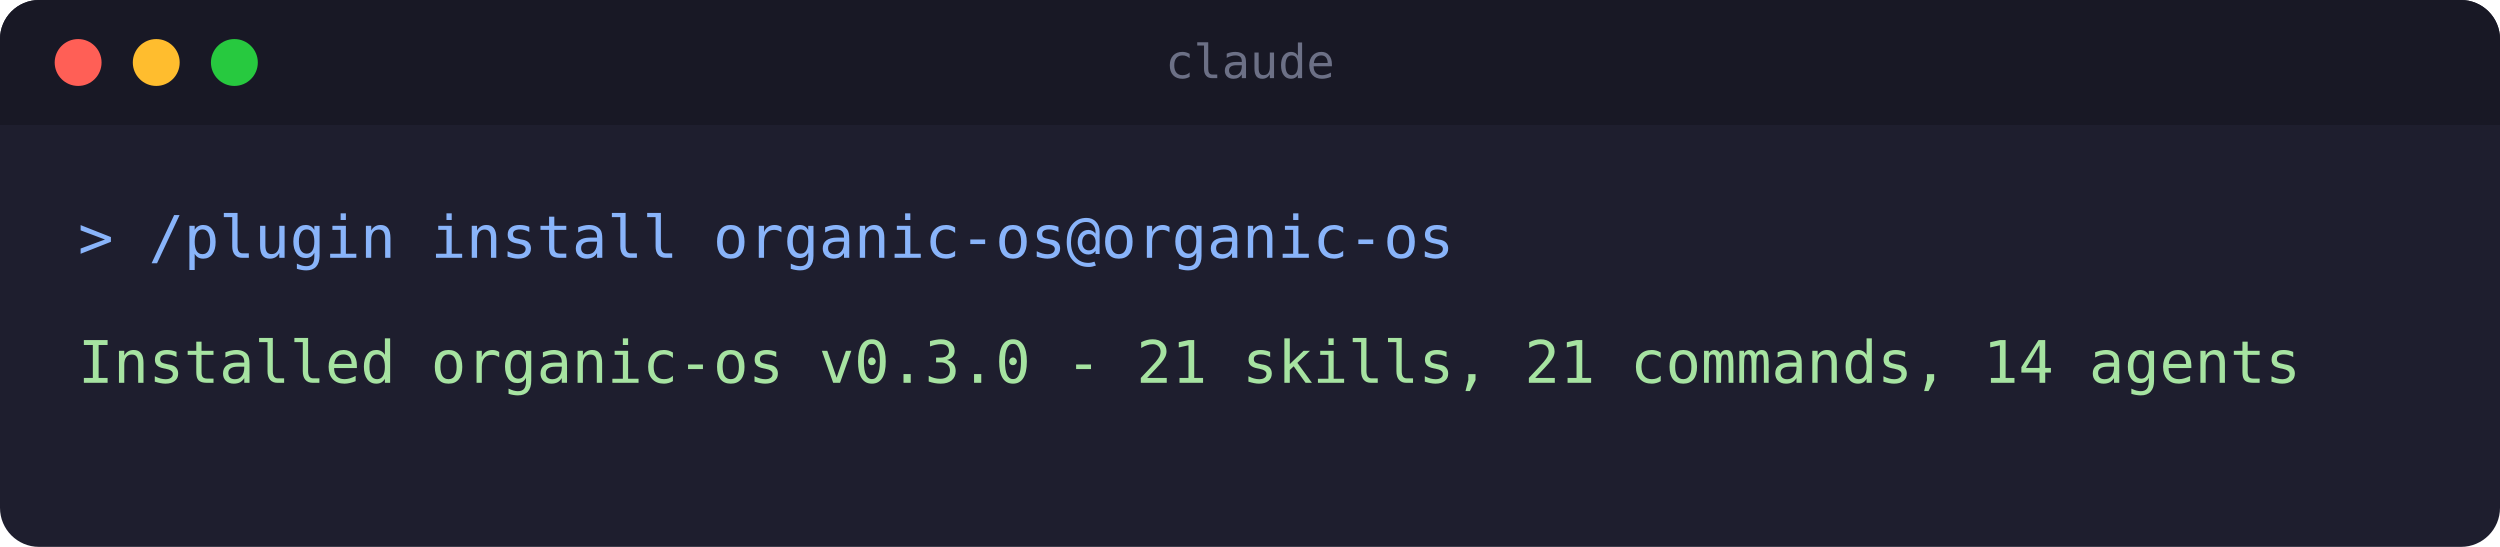
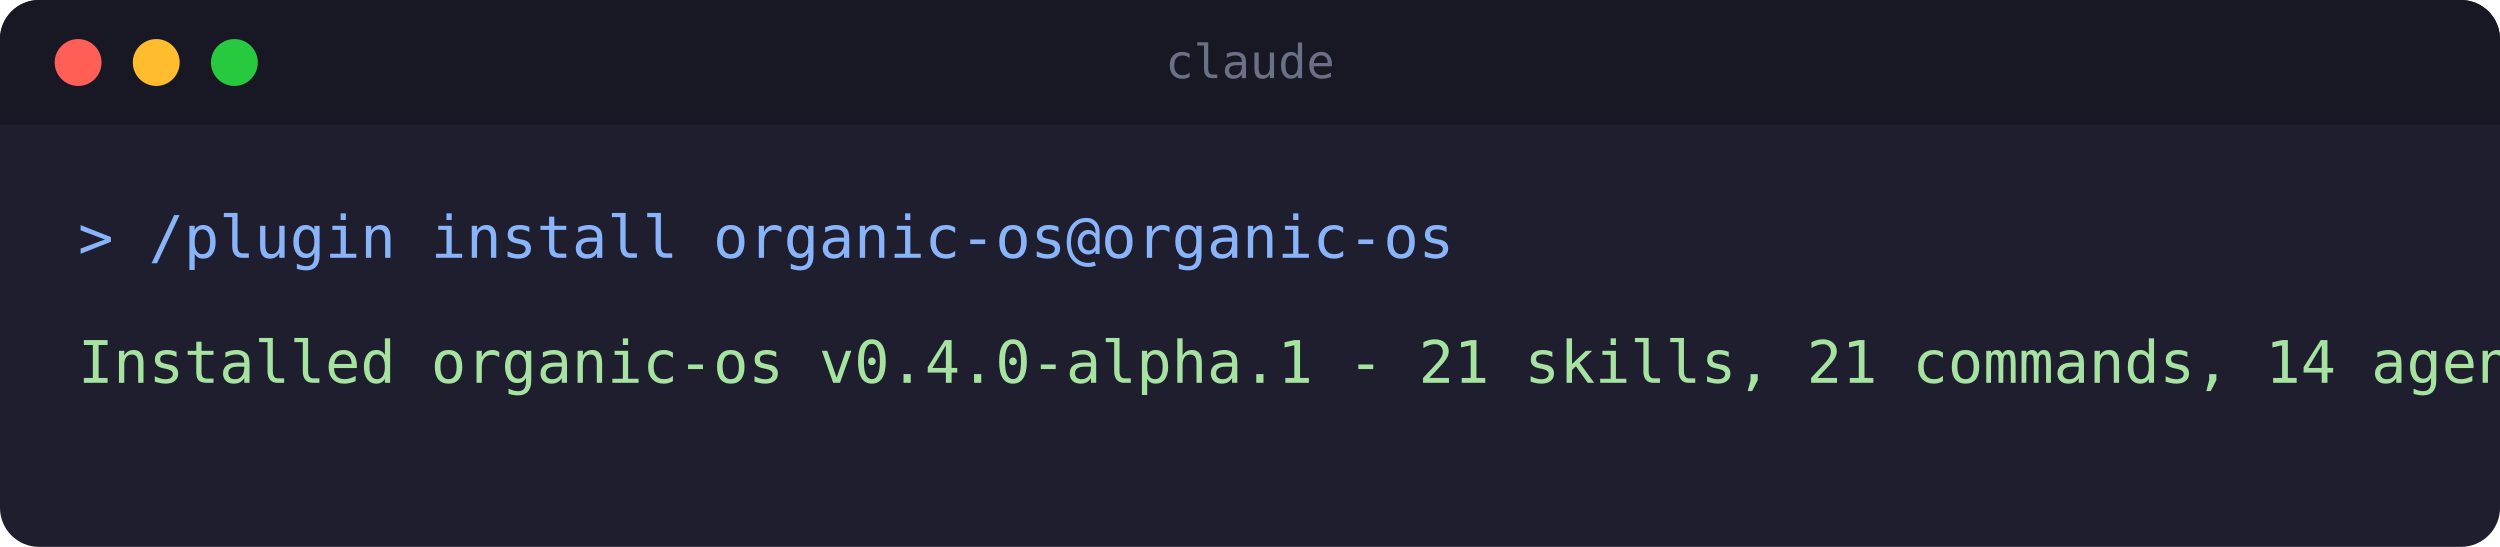
<svg xmlns="http://www.w3.org/2000/svg" width="640" height="140" viewBox="0 0 640 140" role="img" aria-label="Terminal: installing the organic-os plugin">
  <rect x="0" y="0" width="640" height="140" rx="10" fill="#1e1e2e" />
  <rect x="0" y="0" width="640" height="32" rx="10" fill="#181825" />
  <rect x="0" y="22" width="640" height="10" fill="#181825" />
  <circle cx="20" cy="16" r="6" fill="#ff5f56" />
  <circle cx="40" cy="16" r="6" fill="#ffbd2e" />
  <circle cx="60" cy="16" r="6" fill="#27c93f" />
  <text x="320" y="20" text-anchor="middle" font-family="monospace" font-size="12" fill="#6c7086">claude</text>
  <text x="20" y="66" font-family="monospace" font-size="15" fill="#89b4fa">&gt; /plugin install organic-os@organic-os</text>
-   <text x="20" y="98" font-family="monospace" font-size="15" fill="#a6e3a1">Installed organic-os v0.3.0 - 21 skills, 21 commands, 14 agents</text>
+   <text x="20" y="98" font-family="monospace" font-size="15" fill="#a6e3a1">Installed organic-os v0.4.0-alpha.1 - 21 skills, 21 commands, 14 agents</text>
</svg>
